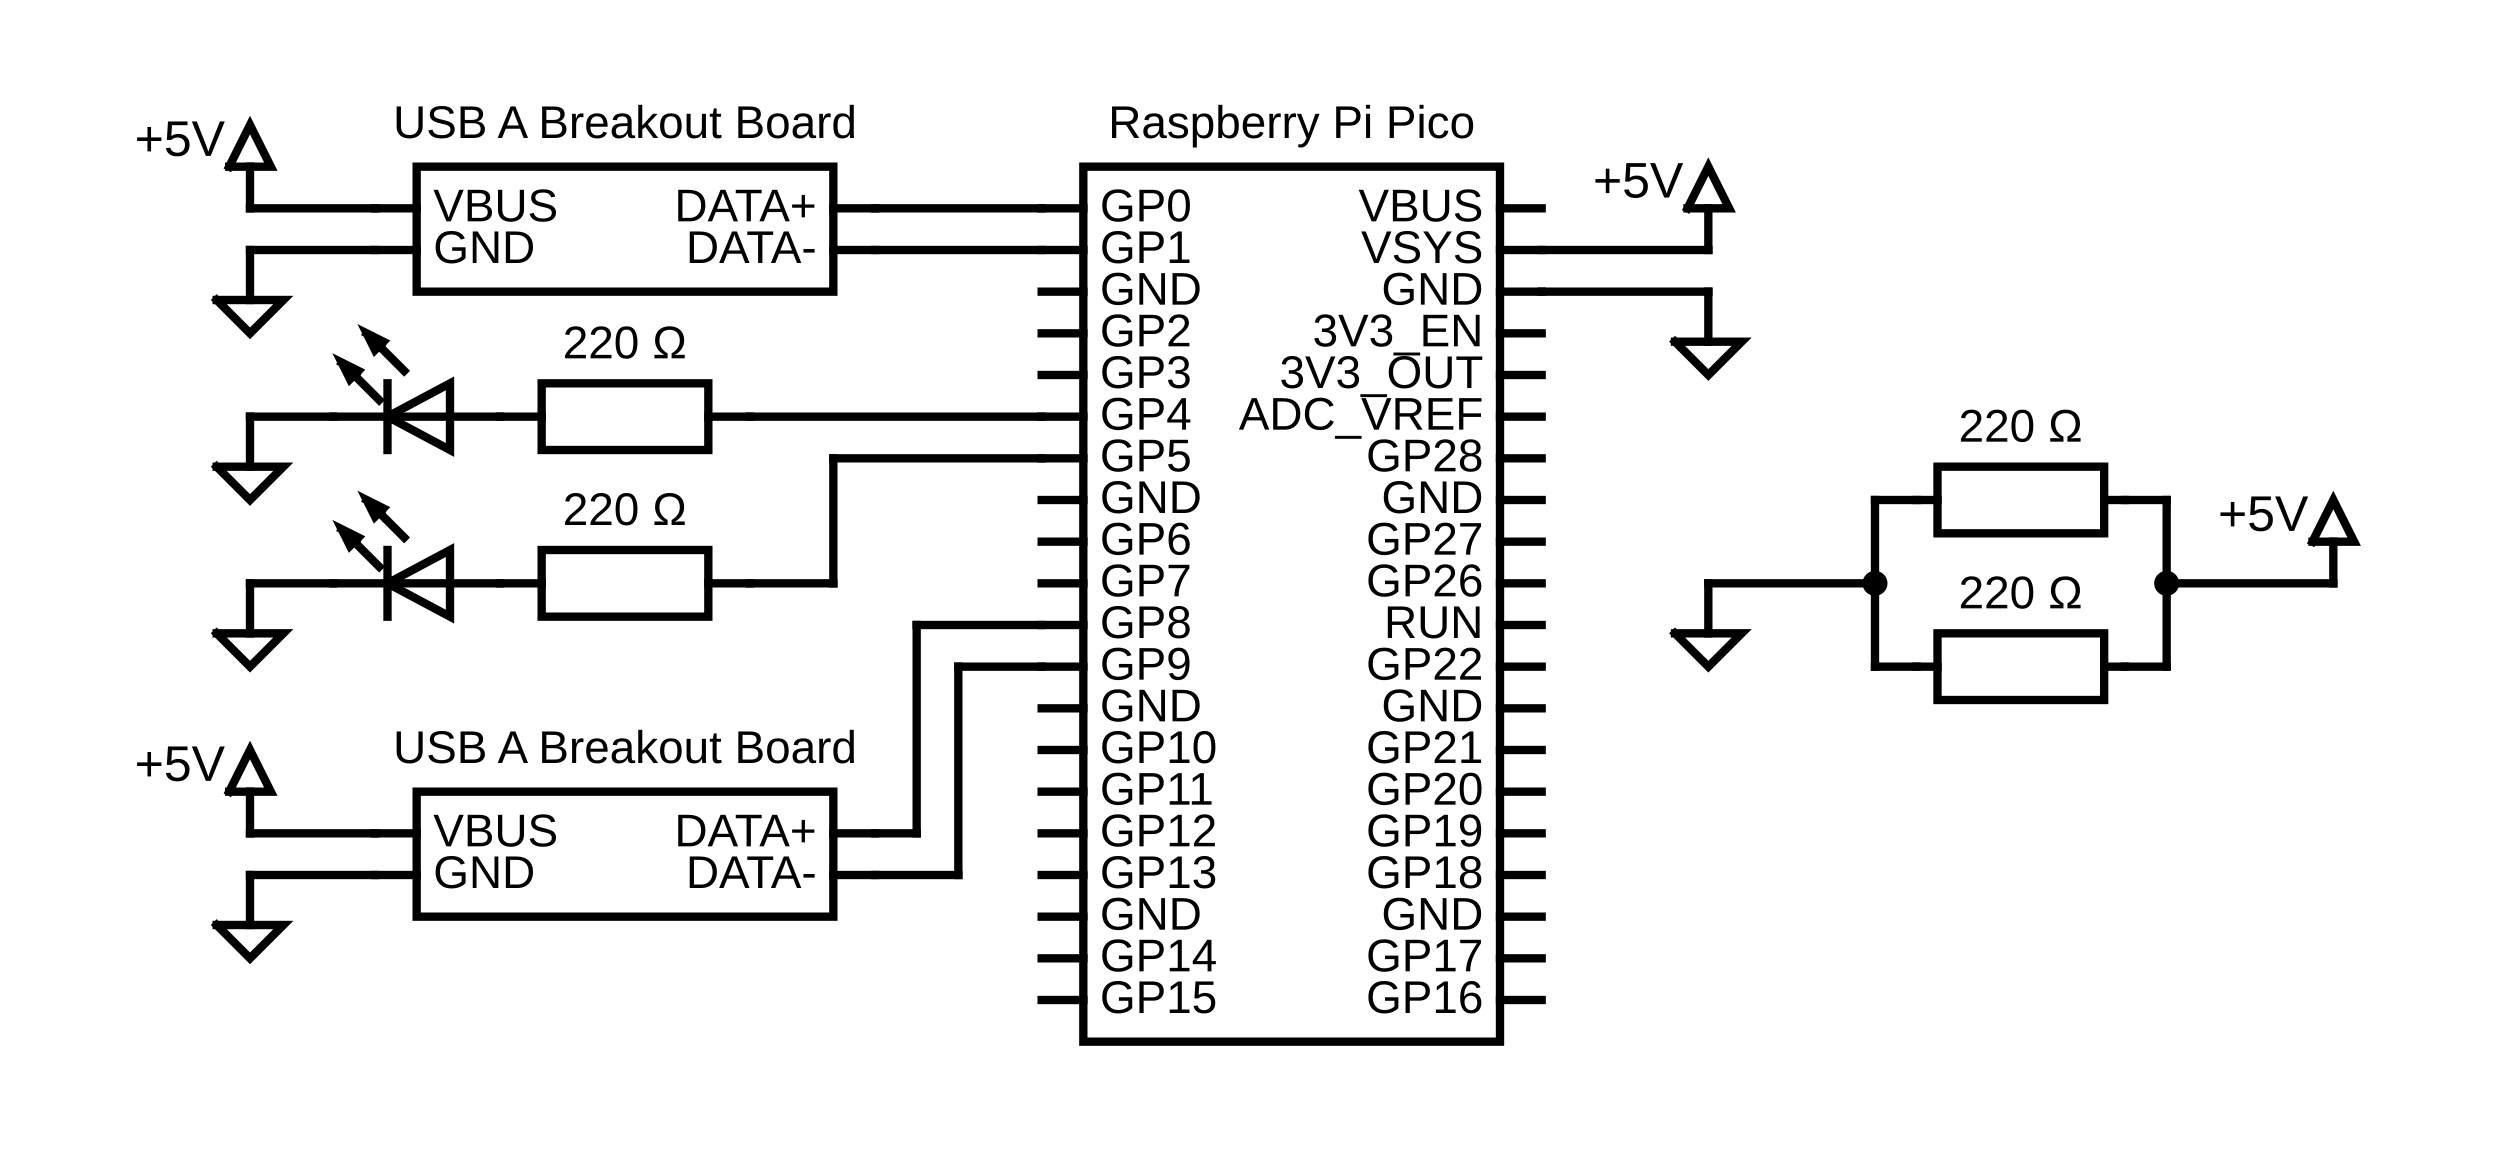
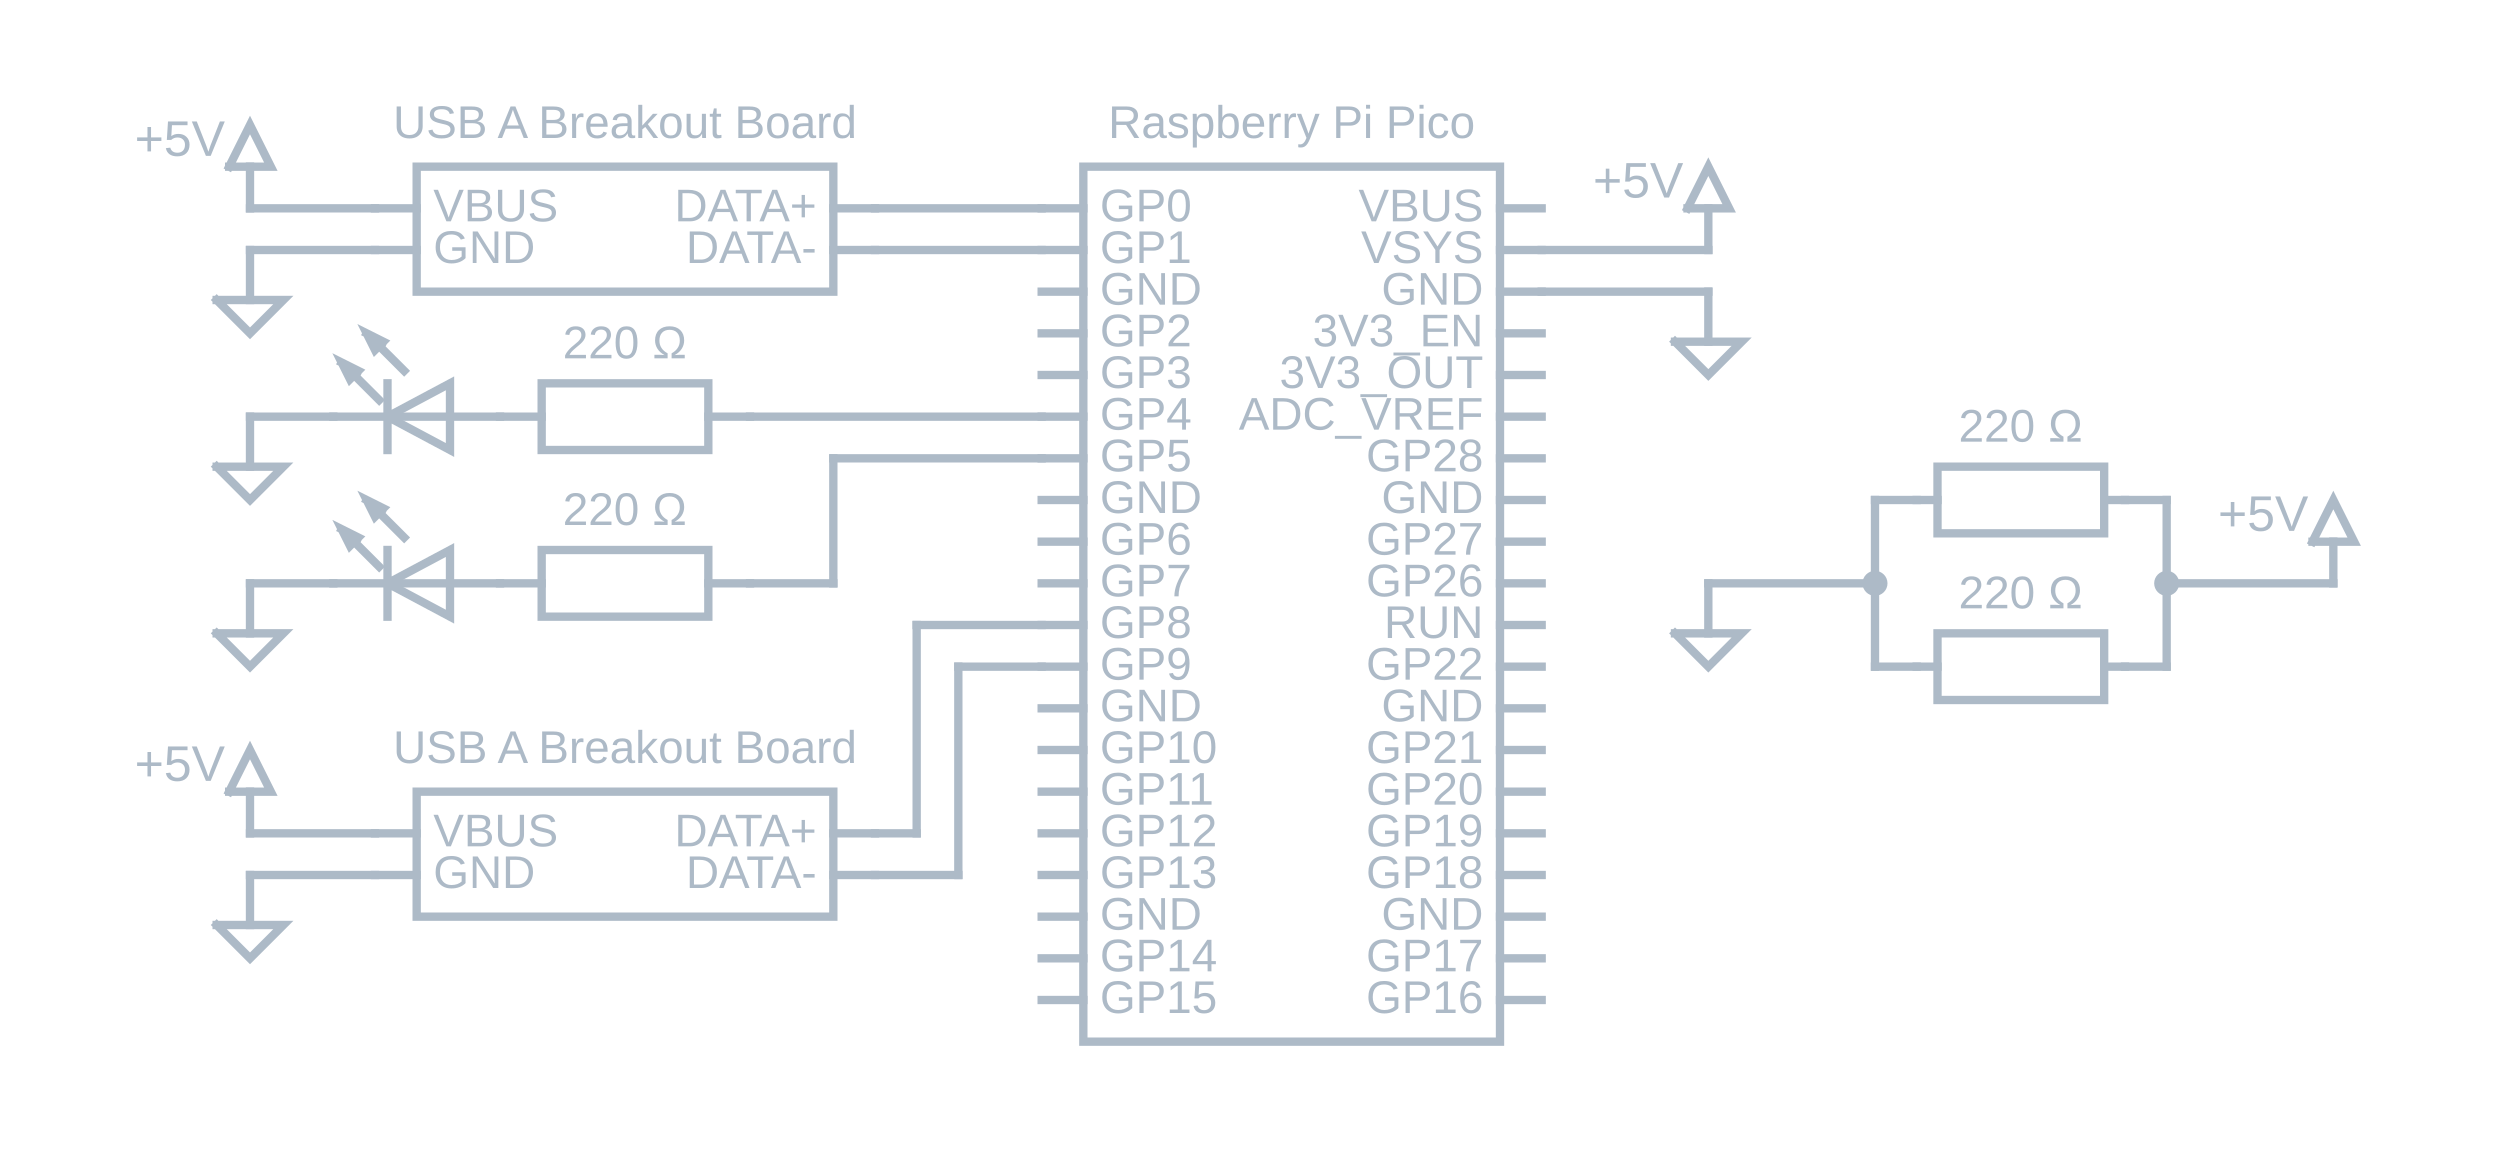
<svg xmlns="http://www.w3.org/2000/svg" version="1.1" width="600" height="280">
-   <line x1="180" y1="140" x2="200" y2="140" style="stroke:rgb(0, 0, 0);stroke-linecap:square;stroke-width:2" />
-   <line x1="200" y1="110" x2="200" y2="140" style="stroke:rgb(0, 0, 0);stroke-linecap:square;stroke-width:2" />
-   <line x1="200" y1="110" x2="250" y2="110" style="stroke:rgb(0, 0, 0);stroke-linecap:square;stroke-width:2" />
-   <line x1="180" y1="100" x2="250" y2="100" style="stroke:rgb(0, 0, 0);stroke-linecap:square;stroke-width:2" />
-   <line x1="60" y1="140" x2="80" y2="140" style="stroke:rgb(0, 0, 0);stroke-linecap:square;stroke-width:2" />
-   <line x1="60" y1="100" x2="80" y2="100" style="stroke:rgb(0, 0, 0);stroke-linecap:square;stroke-width:2" />
-   <line x1="60" y1="140" x2="60" y2="152" style="stroke:rgb(0, 0, 0);stroke-linecap:square;stroke-width:2" />
-   <path d="M 52,152 L 68,152 L 60,160 L 52,152" style="fill-opacity:0;fill:rgb(0, 0, 0);stroke:rgb(0, 0, 0);stroke-linecap:square;stroke-width:2" />
-   <line x1="60" y1="100" x2="60" y2="112" style="stroke:rgb(0, 0, 0);stroke-linecap:square;stroke-width:2" />
-   <path d="M 52,112 L 68,112 L 60,120 L 52,112" style="fill-opacity:0;fill:rgb(0, 0, 0);stroke:rgb(0, 0, 0);stroke-linecap:square;stroke-width:2" />
-   <line x1="120" y1="100" x2="130" y2="100" style="stroke:rgb(0, 0, 0);stroke-linecap:square;stroke-width:2" />
-   <line x1="170" y1="100" x2="180" y2="100" style="stroke:rgb(0, 0, 0);stroke-linecap:square;stroke-width:2" />
-   <rect x="130" y="92" width="40" height="16" style="fill-opacity:0;fill:rgb(0, 0, 0);stroke:rgb(0, 0, 0);stroke-width:2" />
-   <text x="150" y="86" style="font-family:Arial;font-size:11px;text-anchor:middle" dominant-baseline="baseline" transform="rotate(0, 150, 86)">220 Ω</text>
-   <line x1="120" y1="140" x2="130" y2="140" style="stroke:rgb(0, 0, 0);stroke-linecap:square;stroke-width:2" />
-   <line x1="170" y1="140" x2="180" y2="140" style="stroke:rgb(0, 0, 0);stroke-linecap:square;stroke-width:2" />
-   <rect x="130" y="132" width="40" height="16" style="fill-opacity:0;fill:rgb(0, 0, 0);stroke:rgb(0, 0, 0);stroke-width:2" />
-   <text x="150" y="126" style="font-family:Arial;font-size:11px;text-anchor:middle" dominant-baseline="baseline" transform="rotate(0, 150, 126)">220 Ω</text>
-   <line x1="230" y1="160" x2="230" y2="210" style="stroke:rgb(0, 0, 0);stroke-linecap:square;stroke-width:2" />
-   <line x1="230" y1="160" x2="250" y2="160" style="stroke:rgb(0, 0, 0);stroke-linecap:square;stroke-width:2" />
-   <line x1="220" y1="150" x2="250" y2="150" style="stroke:rgb(0, 0, 0);stroke-linecap:square;stroke-width:2" />
-   <line x1="220" y1="150" x2="220" y2="200" style="stroke:rgb(0, 0, 0);stroke-linecap:square;stroke-width:2" />
-   <line x1="120" y1="140" x2="80" y2="140" style="stroke:rgb(0, 0, 0);stroke-linecap:square;stroke-width:2" />
-   <path d="M 93,140 M 93,132 L 93,148 M 93,140 L 108,148 L 108,132 L 93,140" style="fill-opacity:0;fill:rgb(0, 0, 0);stroke:rgb(0, 0, 0);stroke-linecap:square;stroke-width:2" />
-   <path d="M 95,140 M 97,129 L 89,121 M 88,120 L 92,122 L 90,124 L 88,120 L 92,122" style="fill-opacity:0;fill:rgb(0, 0, 0);stroke:rgb(0, 0, 0);stroke-linecap:square;stroke-width:2" />
-   <path d="M 95,140 M 91,136 L 83,128 M 82,127 L 86,129 L 84,131 L 82,127 L 86,129" style="fill-opacity:0;fill:rgb(0, 0, 0);stroke:rgb(0, 0, 0);stroke-linecap:square;stroke-width:2" />
-   <line x1="120" y1="100" x2="80" y2="100" style="stroke:rgb(0, 0, 0);stroke-linecap:square;stroke-width:2" />
-   <path d="M 93,100 M 93,92 L 93,108 M 93,100 L 108,108 L 108,92 L 93,100" style="fill-opacity:0;fill:rgb(0, 0, 0);stroke:rgb(0, 0, 0);stroke-linecap:square;stroke-width:2" />
-   <path d="M 95,100 M 97,89 L 89,81 M 88,80 L 92,82 L 90,84 L 88,80 L 92,82" style="fill-opacity:0;fill:rgb(0, 0, 0);stroke:rgb(0, 0, 0);stroke-linecap:square;stroke-width:2" />
-   <path d="M 95,100 M 91,96 L 83,88 M 82,87 L 86,89 L 84,91 L 82,87 L 86,89" style="fill-opacity:0;fill:rgb(0, 0, 0);stroke:rgb(0, 0, 0);stroke-linecap:square;stroke-width:2" />
-   <line x1="210" y1="60" x2="250" y2="60" style="stroke:rgb(0, 0, 0);stroke-linecap:square;stroke-width:2" />
-   <line x1="210" y1="50" x2="250" y2="50" style="stroke:rgb(0, 0, 0);stroke-linecap:square;stroke-width:2" />
-   <line x1="210" y1="210" x2="230" y2="210" style="stroke:rgb(0, 0, 0);stroke-linecap:square;stroke-width:2" />
-   <line x1="210" y1="200" x2="220" y2="200" style="stroke:rgb(0, 0, 0);stroke-linecap:square;stroke-width:2" />
-   <line x1="60" y1="210" x2="90" y2="210" style="stroke:rgb(0, 0, 0);stroke-linecap:square;stroke-width:2" />
-   <line x1="60" y1="200" x2="90" y2="200" style="stroke:rgb(0, 0, 0);stroke-linecap:square;stroke-width:2" />
-   <text x="150" y="180" style="font-family:Arial;font-size:11px;text-anchor:middle" dominant-baseline="middle" transform="rotate(0, 150, 180)">USB A Breakout Board</text>
-   <rect x="100" y="190" width="100" height="30" style="fill-opacity:0;fill:rgb(0, 0, 0);stroke:rgb(0, 0, 0);stroke-width:2" />
-   <line x1="90" y1="200" x2="100" y2="200" style="stroke:rgb(0, 0, 0);stroke-linecap:square;stroke-width:2" />
-   <text x="104" y="200" style="font-family:Arial;font-size:11px;text-anchor:start" dominant-baseline="middle" transform="rotate(0, 104, 200)">VBUS</text>
-   <line x1="200" y1="200" x2="210" y2="200" style="stroke:rgb(0, 0, 0);stroke-linecap:square;stroke-width:2" />
-   <text x="196" y="200" style="font-family:Arial;font-size:11px;text-anchor:end" dominant-baseline="middle" transform="rotate(0, 196, 200)">DATA+</text>
-   <line x1="90" y1="210" x2="100" y2="210" style="stroke:rgb(0, 0, 0);stroke-linecap:square;stroke-width:2" />
-   <text x="104" y="210" style="font-family:Arial;font-size:11px;text-anchor:start" dominant-baseline="middle" transform="rotate(0, 104, 210)">GND</text>
-   <line x1="200" y1="210" x2="210" y2="210" style="stroke:rgb(0, 0, 0);stroke-linecap:square;stroke-width:2" />
-   <text x="196" y="210" style="font-family:Arial;font-size:11px;text-anchor:end" dominant-baseline="middle" transform="rotate(0, 196, 210)">DATA-</text>
-   <line x1="60" y1="210" x2="60" y2="222" style="stroke:rgb(0, 0, 0);stroke-linecap:square;stroke-width:2" />
-   <path d="M 52,222 L 68,222 L 60,230 L 52,222" style="fill-opacity:0;fill:rgb(0, 0, 0);stroke:rgb(0, 0, 0);stroke-linecap:square;stroke-width:2" />
-   <path d="M 55,190 L 65,190 L 60,180 L 55,190" style="fill-opacity:0;fill:rgb(0, 0, 0);stroke:rgb(0, 0, 0);stroke-linecap:square;stroke-width:2" />
-   <text x="54" y="184" style="font-family:Arial;font-size:12px;text-anchor:end" dominant-baseline="middle" transform="rotate(0, 54, 184)">+5V</text>
-   <line x1="60" y1="190" x2="60" y2="200" style="stroke:rgb(0, 0, 0);stroke-linecap:square;stroke-width:2" />
-   <line x1="60" y1="60" x2="90" y2="60" style="stroke:rgb(0, 0, 0);stroke-linecap:square;stroke-width:2" />
-   <line x1="60" y1="50" x2="90" y2="50" style="stroke:rgb(0, 0, 0);stroke-linecap:square;stroke-width:2" />
-   <text x="150" y="30" style="font-family:Arial;font-size:11px;text-anchor:middle" dominant-baseline="middle" transform="rotate(0, 150, 30)">USB A Breakout Board</text>
-   <rect x="100" y="40" width="100" height="30" style="fill-opacity:0;fill:rgb(0, 0, 0);stroke:rgb(0, 0, 0);stroke-width:2" />
-   <line x1="90" y1="50" x2="100" y2="50" style="stroke:rgb(0, 0, 0);stroke-linecap:square;stroke-width:2" />
-   <text x="104" y="50" style="font-family:Arial;font-size:11px;text-anchor:start" dominant-baseline="middle" transform="rotate(0, 104, 50)">VBUS</text>
-   <line x1="200" y1="50" x2="210" y2="50" style="stroke:rgb(0, 0, 0);stroke-linecap:square;stroke-width:2" />
-   <text x="196" y="50" style="font-family:Arial;font-size:11px;text-anchor:end" dominant-baseline="middle" transform="rotate(0, 196, 50)">DATA+</text>
-   <line x1="90" y1="60" x2="100" y2="60" style="stroke:rgb(0, 0, 0);stroke-linecap:square;stroke-width:2" />
-   <text x="104" y="60" style="font-family:Arial;font-size:11px;text-anchor:start" dominant-baseline="middle" transform="rotate(0, 104, 60)">GND</text>
-   <line x1="200" y1="60" x2="210" y2="60" style="stroke:rgb(0, 0, 0);stroke-linecap:square;stroke-width:2" />
-   <text x="196" y="60" style="font-family:Arial;font-size:11px;text-anchor:end" dominant-baseline="middle" transform="rotate(0, 196, 60)">DATA-</text>
-   <line x1="410" y1="140" x2="450" y2="140" style="stroke:rgb(0, 0, 0);stroke-linecap:square;stroke-width:2" />
-   <line x1="450" y1="120" x2="450" y2="160" style="stroke:rgb(0, 0, 0);stroke-linecap:square;stroke-width:2" />
-   <line x1="450" y1="160" x2="460" y2="160" style="stroke:rgb(0, 0, 0);stroke-linecap:square;stroke-width:2" />
-   <line x1="450" y1="120" x2="460" y2="120" style="stroke:rgb(0, 0, 0);stroke-linecap:square;stroke-width:2" />
-   <line x1="410" y1="140" x2="410" y2="152" style="stroke:rgb(0, 0, 0);stroke-linecap:square;stroke-width:2" />
-   <path d="M 402,152 L 418,152 L 410,160 L 402,152" style="fill-opacity:0;fill:rgb(0, 0, 0);stroke:rgb(0, 0, 0);stroke-linecap:square;stroke-width:2" />
-   <line x1="520" y1="140" x2="560" y2="140" style="stroke:rgb(0, 0, 0);stroke-linecap:square;stroke-width:2" />
-   <line x1="520" y1="120" x2="520" y2="140" style="stroke:rgb(0, 0, 0);stroke-linecap:square;stroke-width:2" />
-   <line x1="520" y1="140" x2="520" y2="160" style="stroke:rgb(0, 0, 0);stroke-linecap:square;stroke-width:2" />
-   <line x1="510" y1="160" x2="520" y2="160" style="stroke:rgb(0, 0, 0);stroke-linecap:square;stroke-width:2" />
-   <line x1="510" y1="120" x2="520" y2="120" style="stroke:rgb(0, 0, 0);stroke-linecap:square;stroke-width:2" />
-   <path d="M 555,130 L 565,130 L 560,120 L 555,130" style="fill-opacity:0;fill:rgb(0, 0, 0);stroke:rgb(0, 0, 0);stroke-linecap:square;stroke-width:2" />
-   <text x="554" y="124" style="font-family:Arial;font-size:12px;text-anchor:end" dominant-baseline="middle" transform="rotate(0, 554, 124)">+5V</text>
-   <line x1="560" y1="130" x2="560" y2="140" style="stroke:rgb(0, 0, 0);stroke-linecap:square;stroke-width:2" />
-   <line x1="460" y1="120" x2="465" y2="120" style="stroke:rgb(0, 0, 0);stroke-linecap:square;stroke-width:2" />
-   <line x1="505" y1="120" x2="510" y2="120" style="stroke:rgb(0, 0, 0);stroke-linecap:square;stroke-width:2" />
-   <rect x="465" y="112" width="40" height="16" style="fill-opacity:0;fill:rgb(0, 0, 0);stroke:rgb(0, 0, 0);stroke-width:2" />
-   <text x="485" y="106" style="font-family:Arial;font-size:11px;text-anchor:middle" dominant-baseline="baseline" transform="rotate(0, 485, 106)">220 Ω</text>
-   <line x1="460" y1="160" x2="465" y2="160" style="stroke:rgb(0, 0, 0);stroke-linecap:square;stroke-width:2" />
-   <line x1="505" y1="160" x2="510" y2="160" style="stroke:rgb(0, 0, 0);stroke-linecap:square;stroke-width:2" />
-   <rect x="465" y="152" width="40" height="16" style="fill-opacity:0;fill:rgb(0, 0, 0);stroke:rgb(0, 0, 0);stroke-width:2" />
-   <text x="485" y="146" style="font-family:Arial;font-size:11px;text-anchor:middle" dominant-baseline="baseline" transform="rotate(0, 485, 146)">220 Ω</text>
-   <line x1="60" y1="60" x2="60" y2="72" style="stroke:rgb(0, 0, 0);stroke-linecap:square;stroke-width:2" />
-   <path d="M 52,72 L 68,72 L 60,80 L 52,72" style="fill-opacity:0;fill:rgb(0, 0, 0);stroke:rgb(0, 0, 0);stroke-linecap:square;stroke-width:2" />
-   <path d="M 55,40 L 65,40 L 60,30 L 55,40" style="fill-opacity:0;fill:rgb(0, 0, 0);stroke:rgb(0, 0, 0);stroke-linecap:square;stroke-width:2" />
-   <text x="54" y="34" style="font-family:Arial;font-size:12px;text-anchor:end" dominant-baseline="middle" transform="rotate(0, 54, 34)">+5V</text>
-   <line x1="60" y1="40" x2="60" y2="50" style="stroke:rgb(0, 0, 0);stroke-linecap:square;stroke-width:2" />
-   <line x1="370" y1="70" x2="410" y2="70" style="stroke:rgb(0, 0, 0);stroke-linecap:square;stroke-width:2" />
-   <line x1="410" y1="70" x2="410" y2="82" style="stroke:rgb(0, 0, 0);stroke-linecap:square;stroke-width:2" />
-   <path d="M 402,82 L 418,82 L 410,90 L 402,82" style="fill-opacity:0;fill:rgb(0, 0, 0);stroke:rgb(0, 0, 0);stroke-linecap:square;stroke-width:2" />
-   <line x1="370" y1="60" x2="410" y2="60" style="stroke:rgb(0, 0, 0);stroke-linecap:square;stroke-width:2" />
-   <path d="M 405,50 L 415,50 L 410,40 L 405,50" style="fill-opacity:0;fill:rgb(0, 0, 0);stroke:rgb(0, 0, 0);stroke-linecap:square;stroke-width:2" />
-   <text x="404" y="44" style="font-family:Arial;font-size:12px;text-anchor:end" dominant-baseline="middle" transform="rotate(0, 404, 44)">+5V</text>
-   <line x1="410" y1="50" x2="410" y2="60" style="stroke:rgb(0, 0, 0);stroke-linecap:square;stroke-width:2" />
-   <text x="310" y="30" style="font-family:Arial;font-size:11px;text-anchor:middle" dominant-baseline="middle" transform="rotate(0, 310, 30)">Raspberry Pi Pico</text>
-   <rect x="260" y="40" width="100" height="210" style="fill-opacity:0;fill:rgb(0, 0, 0);stroke:rgb(0, 0, 0);stroke-width:2" />
-   <line x1="250" y1="50" x2="260" y2="50" style="stroke:rgb(0, 0, 0);stroke-linecap:square;stroke-width:2" />
-   <text x="264" y="50" style="font-family:Arial;font-size:11px;text-anchor:start" dominant-baseline="middle" transform="rotate(0, 264, 50)">GP0</text>
-   <line x1="360" y1="50" x2="370" y2="50" style="stroke:rgb(0, 0, 0);stroke-linecap:square;stroke-width:2" />
-   <text x="356" y="50" style="font-family:Arial;font-size:11px;text-anchor:end" dominant-baseline="middle" transform="rotate(0, 356, 50)">VBUS</text>
-   <line x1="250" y1="60" x2="260" y2="60" style="stroke:rgb(0, 0, 0);stroke-linecap:square;stroke-width:2" />
-   <text x="264" y="60" style="font-family:Arial;font-size:11px;text-anchor:start" dominant-baseline="middle" transform="rotate(0, 264, 60)">GP1</text>
-   <line x1="360" y1="60" x2="370" y2="60" style="stroke:rgb(0, 0, 0);stroke-linecap:square;stroke-width:2" />
-   <text x="356" y="60" style="font-family:Arial;font-size:11px;text-anchor:end" dominant-baseline="middle" transform="rotate(0, 356, 60)">VSYS</text>
-   <line x1="250" y1="70" x2="260" y2="70" style="stroke:rgb(0, 0, 0);stroke-linecap:square;stroke-width:2" />
-   <text x="264" y="70" style="font-family:Arial;font-size:11px;text-anchor:start" dominant-baseline="middle" transform="rotate(0, 264, 70)">GND</text>
-   <line x1="360" y1="70" x2="370" y2="70" style="stroke:rgb(0, 0, 0);stroke-linecap:square;stroke-width:2" />
-   <text x="356" y="70" style="font-family:Arial;font-size:11px;text-anchor:end" dominant-baseline="middle" transform="rotate(0, 356, 70)">GND</text>
-   <line x1="250" y1="80" x2="260" y2="80" style="stroke:rgb(0, 0, 0);stroke-linecap:square;stroke-width:2" />
-   <text x="264" y="80" style="font-family:Arial;font-size:11px;text-anchor:start" dominant-baseline="middle" transform="rotate(0, 264, 80)">GP2</text>
-   <line x1="360" y1="80" x2="370" y2="80" style="stroke:rgb(0, 0, 0);stroke-linecap:square;stroke-width:2" />
-   <text x="356" y="80" style="font-family:Arial;font-size:11px;text-anchor:end" dominant-baseline="middle" transform="rotate(0, 356, 80)">3V3_EN</text>
-   <line x1="250" y1="90" x2="260" y2="90" style="stroke:rgb(0, 0, 0);stroke-linecap:square;stroke-width:2" />
-   <text x="264" y="90" style="font-family:Arial;font-size:11px;text-anchor:start" dominant-baseline="middle" transform="rotate(0, 264, 90)">GP3</text>
-   <line x1="360" y1="90" x2="370" y2="90" style="stroke:rgb(0, 0, 0);stroke-linecap:square;stroke-width:2" />
-   <text x="356" y="90" style="font-family:Arial;font-size:11px;text-anchor:end" dominant-baseline="middle" transform="rotate(0, 356, 90)">3V3_OUT</text>
-   <line x1="250" y1="100" x2="260" y2="100" style="stroke:rgb(0, 0, 0);stroke-linecap:square;stroke-width:2" />
-   <text x="264" y="100" style="font-family:Arial;font-size:11px;text-anchor:start" dominant-baseline="middle" transform="rotate(0, 264, 100)">GP4</text>
-   <line x1="360" y1="100" x2="370" y2="100" style="stroke:rgb(0, 0, 0);stroke-linecap:square;stroke-width:2" />
-   <text x="356" y="100" style="font-family:Arial;font-size:11px;text-anchor:end" dominant-baseline="middle" transform="rotate(0, 356, 100)">ADC_VREF</text>
-   <line x1="250" y1="110" x2="260" y2="110" style="stroke:rgb(0, 0, 0);stroke-linecap:square;stroke-width:2" />
-   <text x="264" y="110" style="font-family:Arial;font-size:11px;text-anchor:start" dominant-baseline="middle" transform="rotate(0, 264, 110)">GP5</text>
-   <line x1="360" y1="110" x2="370" y2="110" style="stroke:rgb(0, 0, 0);stroke-linecap:square;stroke-width:2" />
-   <text x="356" y="110" style="font-family:Arial;font-size:11px;text-anchor:end" dominant-baseline="middle" transform="rotate(0, 356, 110)">GP28</text>
-   <line x1="250" y1="120" x2="260" y2="120" style="stroke:rgb(0, 0, 0);stroke-linecap:square;stroke-width:2" />
-   <text x="264" y="120" style="font-family:Arial;font-size:11px;text-anchor:start" dominant-baseline="middle" transform="rotate(0, 264, 120)">GND</text>
-   <line x1="360" y1="120" x2="370" y2="120" style="stroke:rgb(0, 0, 0);stroke-linecap:square;stroke-width:2" />
-   <text x="356" y="120" style="font-family:Arial;font-size:11px;text-anchor:end" dominant-baseline="middle" transform="rotate(0, 356, 120)">GND</text>
-   <line x1="250" y1="130" x2="260" y2="130" style="stroke:rgb(0, 0, 0);stroke-linecap:square;stroke-width:2" />
-   <text x="264" y="130" style="font-family:Arial;font-size:11px;text-anchor:start" dominant-baseline="middle" transform="rotate(0, 264, 130)">GP6</text>
-   <line x1="360" y1="130" x2="370" y2="130" style="stroke:rgb(0, 0, 0);stroke-linecap:square;stroke-width:2" />
-   <text x="356" y="130" style="font-family:Arial;font-size:11px;text-anchor:end" dominant-baseline="middle" transform="rotate(0, 356, 130)">GP27</text>
-   <line x1="250" y1="140" x2="260" y2="140" style="stroke:rgb(0, 0, 0);stroke-linecap:square;stroke-width:2" />
-   <text x="264" y="140" style="font-family:Arial;font-size:11px;text-anchor:start" dominant-baseline="middle" transform="rotate(0, 264, 140)">GP7</text>
-   <line x1="360" y1="140" x2="370" y2="140" style="stroke:rgb(0, 0, 0);stroke-linecap:square;stroke-width:2" />
-   <text x="356" y="140" style="font-family:Arial;font-size:11px;text-anchor:end" dominant-baseline="middle" transform="rotate(0, 356, 140)">GP26</text>
-   <line x1="250" y1="150" x2="260" y2="150" style="stroke:rgb(0, 0, 0);stroke-linecap:square;stroke-width:2" />
-   <text x="264" y="150" style="font-family:Arial;font-size:11px;text-anchor:start" dominant-baseline="middle" transform="rotate(0, 264, 150)">GP8</text>
-   <line x1="360" y1="150" x2="370" y2="150" style="stroke:rgb(0, 0, 0);stroke-linecap:square;stroke-width:2" />
-   <text x="356" y="150" style="font-family:Arial;font-size:11px;text-anchor:end" dominant-baseline="middle" transform="rotate(0, 356, 150)">RUN</text>
-   <line x1="250" y1="160" x2="260" y2="160" style="stroke:rgb(0, 0, 0);stroke-linecap:square;stroke-width:2" />
-   <text x="264" y="160" style="font-family:Arial;font-size:11px;text-anchor:start" dominant-baseline="middle" transform="rotate(0, 264, 160)">GP9</text>
-   <line x1="360" y1="160" x2="370" y2="160" style="stroke:rgb(0, 0, 0);stroke-linecap:square;stroke-width:2" />
-   <text x="356" y="160" style="font-family:Arial;font-size:11px;text-anchor:end" dominant-baseline="middle" transform="rotate(0, 356, 160)">GP22</text>
-   <line x1="250" y1="170" x2="260" y2="170" style="stroke:rgb(0, 0, 0);stroke-linecap:square;stroke-width:2" />
-   <text x="264" y="170" style="font-family:Arial;font-size:11px;text-anchor:start" dominant-baseline="middle" transform="rotate(0, 264, 170)">GND</text>
-   <line x1="360" y1="170" x2="370" y2="170" style="stroke:rgb(0, 0, 0);stroke-linecap:square;stroke-width:2" />
-   <text x="356" y="170" style="font-family:Arial;font-size:11px;text-anchor:end" dominant-baseline="middle" transform="rotate(0, 356, 170)">GND</text>
-   <line x1="250" y1="180" x2="260" y2="180" style="stroke:rgb(0, 0, 0);stroke-linecap:square;stroke-width:2" />
-   <text x="264" y="180" style="font-family:Arial;font-size:11px;text-anchor:start" dominant-baseline="middle" transform="rotate(0, 264, 180)">GP10</text>
-   <line x1="360" y1="180" x2="370" y2="180" style="stroke:rgb(0, 0, 0);stroke-linecap:square;stroke-width:2" />
-   <text x="356" y="180" style="font-family:Arial;font-size:11px;text-anchor:end" dominant-baseline="middle" transform="rotate(0, 356, 180)">GP21</text>
-   <line x1="250" y1="190" x2="260" y2="190" style="stroke:rgb(0, 0, 0);stroke-linecap:square;stroke-width:2" />
-   <text x="264" y="190" style="font-family:Arial;font-size:11px;text-anchor:start" dominant-baseline="middle" transform="rotate(0, 264, 190)">GP11</text>
-   <line x1="360" y1="190" x2="370" y2="190" style="stroke:rgb(0, 0, 0);stroke-linecap:square;stroke-width:2" />
-   <text x="356" y="190" style="font-family:Arial;font-size:11px;text-anchor:end" dominant-baseline="middle" transform="rotate(0, 356, 190)">GP20</text>
-   <line x1="250" y1="200" x2="260" y2="200" style="stroke:rgb(0, 0, 0);stroke-linecap:square;stroke-width:2" />
-   <text x="264" y="200" style="font-family:Arial;font-size:11px;text-anchor:start" dominant-baseline="middle" transform="rotate(0, 264, 200)">GP12</text>
-   <line x1="360" y1="200" x2="370" y2="200" style="stroke:rgb(0, 0, 0);stroke-linecap:square;stroke-width:2" />
-   <text x="356" y="200" style="font-family:Arial;font-size:11px;text-anchor:end" dominant-baseline="middle" transform="rotate(0, 356, 200)">GP19</text>
-   <line x1="250" y1="210" x2="260" y2="210" style="stroke:rgb(0, 0, 0);stroke-linecap:square;stroke-width:2" />
-   <text x="264" y="210" style="font-family:Arial;font-size:11px;text-anchor:start" dominant-baseline="middle" transform="rotate(0, 264, 210)">GP13</text>
-   <line x1="360" y1="210" x2="370" y2="210" style="stroke:rgb(0, 0, 0);stroke-linecap:square;stroke-width:2" />
-   <text x="356" y="210" style="font-family:Arial;font-size:11px;text-anchor:end" dominant-baseline="middle" transform="rotate(0, 356, 210)">GP18</text>
-   <line x1="250" y1="220" x2="260" y2="220" style="stroke:rgb(0, 0, 0);stroke-linecap:square;stroke-width:2" />
-   <text x="264" y="220" style="font-family:Arial;font-size:11px;text-anchor:start" dominant-baseline="middle" transform="rotate(0, 264, 220)">GND</text>
-   <line x1="360" y1="220" x2="370" y2="220" style="stroke:rgb(0, 0, 0);stroke-linecap:square;stroke-width:2" />
-   <text x="356" y="220" style="font-family:Arial;font-size:11px;text-anchor:end" dominant-baseline="middle" transform="rotate(0, 356, 220)">GND</text>
-   <line x1="250" y1="230" x2="260" y2="230" style="stroke:rgb(0, 0, 0);stroke-linecap:square;stroke-width:2" />
-   <text x="264" y="230" style="font-family:Arial;font-size:11px;text-anchor:start" dominant-baseline="middle" transform="rotate(0, 264, 230)">GP14</text>
-   <line x1="360" y1="230" x2="370" y2="230" style="stroke:rgb(0, 0, 0);stroke-linecap:square;stroke-width:2" />
-   <text x="356" y="230" style="font-family:Arial;font-size:11px;text-anchor:end" dominant-baseline="middle" transform="rotate(0, 356, 230)">GP17</text>
-   <line x1="250" y1="240" x2="260" y2="240" style="stroke:rgb(0, 0, 0);stroke-linecap:square;stroke-width:2" />
-   <text x="264" y="240" style="font-family:Arial;font-size:11px;text-anchor:start" dominant-baseline="middle" transform="rotate(0, 264, 240)">GP15</text>
-   <line x1="360" y1="240" x2="370" y2="240" style="stroke:rgb(0, 0, 0);stroke-linecap:square;stroke-width:2" />
-   <text x="356" y="240" style="font-family:Arial;font-size:11px;text-anchor:end" dominant-baseline="middle" transform="rotate(0, 356, 240)">GP16</text>
-   <ellipse cx="450" cy="140" rx="2" ry="2" style="fill-opacity:1;fill:rgb(0, 0, 0);stroke:rgb(0, 0, 0);stroke-width:2" />
-   <ellipse cx="520" cy="140" rx="2" ry="2" style="fill-opacity:1;fill:rgb(0, 0, 0);stroke:rgb(0, 0, 0);stroke-width:2" />
+   <line x1="180" y1="140" x2="200" y2="140" style="stroke:#ADBAC7;stroke-linecap:square;stroke-width:2" />
+   <line x1="200" y1="110" x2="200" y2="140" style="stroke:#ADBAC7;stroke-linecap:square;stroke-width:2" />
+   <line x1="200" y1="110" x2="250" y2="110" style="stroke:#ADBAC7;stroke-linecap:square;stroke-width:2" />
+   <line x1="180" y1="100" x2="250" y2="100" style="stroke:#ADBAC7;stroke-linecap:square;stroke-width:2" />
+   <line x1="60" y1="140" x2="80" y2="140" style="stroke:#ADBAC7;stroke-linecap:square;stroke-width:2" />
+   <line x1="60" y1="100" x2="80" y2="100" style="stroke:#ADBAC7;stroke-linecap:square;stroke-width:2" />
+   <line x1="60" y1="140" x2="60" y2="152" style="stroke:#ADBAC7;stroke-linecap:square;stroke-width:2" />
+   <path d="M 52,152 L 68,152 L 60,160 L 52,152" style="fill-opacity:0;fill:#ADBAC7;stroke:#ADBAC7;stroke-linecap:square;stroke-width:2" />
+   <line x1="60" y1="100" x2="60" y2="112" style="stroke:#ADBAC7;stroke-linecap:square;stroke-width:2" />
+   <path d="M 52,112 L 68,112 L 60,120 L 52,112" style="fill-opacity:0;fill:#ADBAC7;stroke:#ADBAC7;stroke-linecap:square;stroke-width:2" />
+   <line x1="120" y1="100" x2="130" y2="100" style="stroke:#ADBAC7;stroke-linecap:square;stroke-width:2" />
+   <line x1="170" y1="100" x2="180" y2="100" style="stroke:#ADBAC7;stroke-linecap:square;stroke-width:2" />
+   <rect x="130" y="92" width="40" height="16" style="fill-opacity:0;fill:#ADBAC7;stroke:#ADBAC7;stroke-width:2" />
+   <text x="150" y="86" style="fill:#ADBAC7;font-family:Arial;font-size:11px;text-anchor:middle" dominant-baseline="baseline" transform="rotate(0, 150, 86)">220 Ω</text>
+   <line x1="120" y1="140" x2="130" y2="140" style="stroke:#ADBAC7;stroke-linecap:square;stroke-width:2" />
+   <line x1="170" y1="140" x2="180" y2="140" style="stroke:#ADBAC7;stroke-linecap:square;stroke-width:2" />
+   <rect x="130" y="132" width="40" height="16" style="fill-opacity:0;fill:#ADBAC7;stroke:#ADBAC7;stroke-width:2" />
+   <text x="150" y="126" style="fill:#ADBAC7;font-family:Arial;font-size:11px;text-anchor:middle" dominant-baseline="baseline" transform="rotate(0, 150, 126)">220 Ω</text>
+   <line x1="230" y1="160" x2="230" y2="210" style="stroke:#ADBAC7;stroke-linecap:square;stroke-width:2" />
+   <line x1="230" y1="160" x2="250" y2="160" style="stroke:#ADBAC7;stroke-linecap:square;stroke-width:2" />
+   <line x1="220" y1="150" x2="250" y2="150" style="stroke:#ADBAC7;stroke-linecap:square;stroke-width:2" />
+   <line x1="220" y1="150" x2="220" y2="200" style="stroke:#ADBAC7;stroke-linecap:square;stroke-width:2" />
+   <line x1="120" y1="140" x2="80" y2="140" style="stroke:#ADBAC7;stroke-linecap:square;stroke-width:2" />
+   <path d="M 93,140 M 93,132 L 93,148 M 93,140 L 108,148 L 108,132 L 93,140" style="fill-opacity:0;fill:#ADBAC7;stroke:#ADBAC7;stroke-linecap:square;stroke-width:2" />
+   <path d="M 95,140 M 97,129 L 89,121 M 88,120 L 92,122 L 90,124 L 88,120 L 92,122" style="fill-opacity:0;fill:#ADBAC7;stroke:#ADBAC7;stroke-linecap:square;stroke-width:2" />
+   <path d="M 95,140 M 91,136 L 83,128 M 82,127 L 86,129 L 84,131 L 82,127 L 86,129" style="fill-opacity:0;fill:#ADBAC7;stroke:#ADBAC7;stroke-linecap:square;stroke-width:2" />
+   <line x1="120" y1="100" x2="80" y2="100" style="stroke:#ADBAC7;stroke-linecap:square;stroke-width:2" />
+   <path d="M 93,100 M 93,92 L 93,108 M 93,100 L 108,108 L 108,92 L 93,100" style="fill-opacity:0;fill:#ADBAC7;stroke:#ADBAC7;stroke-linecap:square;stroke-width:2" />
+   <path d="M 95,100 M 97,89 L 89,81 M 88,80 L 92,82 L 90,84 L 88,80 L 92,82" style="fill-opacity:0;fill:#ADBAC7;stroke:#ADBAC7;stroke-linecap:square;stroke-width:2" />
+   <path d="M 95,100 M 91,96 L 83,88 M 82,87 L 86,89 L 84,91 L 82,87 L 86,89" style="fill-opacity:0;fill:#ADBAC7;stroke:#ADBAC7;stroke-linecap:square;stroke-width:2" />
+   <line x1="210" y1="60" x2="250" y2="60" style="stroke:#ADBAC7;stroke-linecap:square;stroke-width:2" />
+   <line x1="210" y1="50" x2="250" y2="50" style="stroke:#ADBAC7;stroke-linecap:square;stroke-width:2" />
+   <line x1="210" y1="210" x2="230" y2="210" style="stroke:#ADBAC7;stroke-linecap:square;stroke-width:2" />
+   <line x1="210" y1="200" x2="220" y2="200" style="stroke:#ADBAC7;stroke-linecap:square;stroke-width:2" />
+   <line x1="60" y1="210" x2="90" y2="210" style="stroke:#ADBAC7;stroke-linecap:square;stroke-width:2" />
+   <line x1="60" y1="200" x2="90" y2="200" style="stroke:#ADBAC7;stroke-linecap:square;stroke-width:2" />
+   <text x="150" y="180" style="fill:#ADBAC7;font-family:Arial;font-size:11px;text-anchor:middle" dominant-baseline="middle" transform="rotate(0, 150, 180)">USB A Breakout Board</text>
+   <rect x="100" y="190" width="100" height="30" style="fill-opacity:0;fill:#ADBAC7;stroke:#ADBAC7;stroke-width:2" />
+   <line x1="90" y1="200" x2="100" y2="200" style="stroke:#ADBAC7;stroke-linecap:square;stroke-width:2" />
+   <text x="104" y="200" style="fill:#ADBAC7;font-family:Arial;font-size:11px;text-anchor:start" dominant-baseline="middle" transform="rotate(0, 104, 200)">VBUS</text>
+   <line x1="200" y1="200" x2="210" y2="200" style="stroke:#ADBAC7;stroke-linecap:square;stroke-width:2" />
+   <text x="196" y="200" style="fill:#ADBAC7;font-family:Arial;font-size:11px;text-anchor:end" dominant-baseline="middle" transform="rotate(0, 196, 200)">DATA+</text>
+   <line x1="90" y1="210" x2="100" y2="210" style="stroke:#ADBAC7;stroke-linecap:square;stroke-width:2" />
+   <text x="104" y="210" style="fill:#ADBAC7;font-family:Arial;font-size:11px;text-anchor:start" dominant-baseline="middle" transform="rotate(0, 104, 210)">GND</text>
+   <line x1="200" y1="210" x2="210" y2="210" style="stroke:#ADBAC7;stroke-linecap:square;stroke-width:2" />
+   <text x="196" y="210" style="fill:#ADBAC7;font-family:Arial;font-size:11px;text-anchor:end" dominant-baseline="middle" transform="rotate(0, 196, 210)">DATA-</text>
+   <line x1="60" y1="210" x2="60" y2="222" style="stroke:#ADBAC7;stroke-linecap:square;stroke-width:2" />
+   <path d="M 52,222 L 68,222 L 60,230 L 52,222" style="fill-opacity:0;fill:#ADBAC7;stroke:#ADBAC7;stroke-linecap:square;stroke-width:2" />
+   <path d="M 55,190 L 65,190 L 60,180 L 55,190" style="fill-opacity:0;fill:#ADBAC7;stroke:#ADBAC7;stroke-linecap:square;stroke-width:2" />
+   <text x="54" y="184" style="fill:#ADBAC7;font-family:Arial;font-size:12px;text-anchor:end" dominant-baseline="middle" transform="rotate(0, 54, 184)">+5V</text>
+   <line x1="60" y1="190" x2="60" y2="200" style="stroke:#ADBAC7;stroke-linecap:square;stroke-width:2" />
+   <line x1="60" y1="60" x2="90" y2="60" style="stroke:#ADBAC7;stroke-linecap:square;stroke-width:2" />
+   <line x1="60" y1="50" x2="90" y2="50" style="stroke:#ADBAC7;stroke-linecap:square;stroke-width:2" />
+   <text x="150" y="30" style="fill:#ADBAC7;font-family:Arial;font-size:11px;text-anchor:middle" dominant-baseline="middle" transform="rotate(0, 150, 30)">USB A Breakout Board</text>
+   <rect x="100" y="40" width="100" height="30" style="fill-opacity:0;fill:#ADBAC7;stroke:#ADBAC7;stroke-width:2" />
+   <line x1="90" y1="50" x2="100" y2="50" style="stroke:#ADBAC7;stroke-linecap:square;stroke-width:2" />
+   <text x="104" y="50" style="fill:#ADBAC7;font-family:Arial;font-size:11px;text-anchor:start" dominant-baseline="middle" transform="rotate(0, 104, 50)">VBUS</text>
+   <line x1="200" y1="50" x2="210" y2="50" style="stroke:#ADBAC7;stroke-linecap:square;stroke-width:2" />
+   <text x="196" y="50" style="fill:#ADBAC7;font-family:Arial;font-size:11px;text-anchor:end" dominant-baseline="middle" transform="rotate(0, 196, 50)">DATA+</text>
+   <line x1="90" y1="60" x2="100" y2="60" style="stroke:#ADBAC7;stroke-linecap:square;stroke-width:2" />
+   <text x="104" y="60" style="fill:#ADBAC7;font-family:Arial;font-size:11px;text-anchor:start" dominant-baseline="middle" transform="rotate(0, 104, 60)">GND</text>
+   <line x1="200" y1="60" x2="210" y2="60" style="stroke:#ADBAC7;stroke-linecap:square;stroke-width:2" />
+   <text x="196" y="60" style="fill:#ADBAC7;font-family:Arial;font-size:11px;text-anchor:end" dominant-baseline="middle" transform="rotate(0, 196, 60)">DATA-</text>
+   <line x1="410" y1="140" x2="450" y2="140" style="stroke:#ADBAC7;stroke-linecap:square;stroke-width:2" />
+   <line x1="450" y1="120" x2="450" y2="160" style="stroke:#ADBAC7;stroke-linecap:square;stroke-width:2" />
+   <line x1="450" y1="160" x2="460" y2="160" style="stroke:#ADBAC7;stroke-linecap:square;stroke-width:2" />
+   <line x1="450" y1="120" x2="460" y2="120" style="stroke:#ADBAC7;stroke-linecap:square;stroke-width:2" />
+   <line x1="410" y1="140" x2="410" y2="152" style="stroke:#ADBAC7;stroke-linecap:square;stroke-width:2" />
+   <path d="M 402,152 L 418,152 L 410,160 L 402,152" style="fill-opacity:0;fill:#ADBAC7;stroke:#ADBAC7;stroke-linecap:square;stroke-width:2" />
+   <line x1="520" y1="140" x2="560" y2="140" style="stroke:#ADBAC7;stroke-linecap:square;stroke-width:2" />
+   <line x1="520" y1="120" x2="520" y2="140" style="stroke:#ADBAC7;stroke-linecap:square;stroke-width:2" />
+   <line x1="520" y1="140" x2="520" y2="160" style="stroke:#ADBAC7;stroke-linecap:square;stroke-width:2" />
+   <line x1="510" y1="160" x2="520" y2="160" style="stroke:#ADBAC7;stroke-linecap:square;stroke-width:2" />
+   <line x1="510" y1="120" x2="520" y2="120" style="stroke:#ADBAC7;stroke-linecap:square;stroke-width:2" />
+   <path d="M 555,130 L 565,130 L 560,120 L 555,130" style="fill-opacity:0;fill:#ADBAC7;stroke:#ADBAC7;stroke-linecap:square;stroke-width:2" />
+   <text x="554" y="124" style="fill:#ADBAC7;font-family:Arial;font-size:12px;text-anchor:end" dominant-baseline="middle" transform="rotate(0, 554, 124)">+5V</text>
+   <line x1="560" y1="130" x2="560" y2="140" style="stroke:#ADBAC7;stroke-linecap:square;stroke-width:2" />
+   <line x1="460" y1="120" x2="465" y2="120" style="stroke:#ADBAC7;stroke-linecap:square;stroke-width:2" />
+   <line x1="505" y1="120" x2="510" y2="120" style="stroke:#ADBAC7;stroke-linecap:square;stroke-width:2" />
+   <rect x="465" y="112" width="40" height="16" style="fill-opacity:0;fill:#ADBAC7;stroke:#ADBAC7;stroke-width:2" />
+   <text x="485" y="106" style="fill:#ADBAC7;font-family:Arial;font-size:11px;text-anchor:middle" dominant-baseline="baseline" transform="rotate(0, 485, 106)">220 Ω</text>
+   <line x1="460" y1="160" x2="465" y2="160" style="stroke:#ADBAC7;stroke-linecap:square;stroke-width:2" />
+   <line x1="505" y1="160" x2="510" y2="160" style="stroke:#ADBAC7;stroke-linecap:square;stroke-width:2" />
+   <rect x="465" y="152" width="40" height="16" style="fill-opacity:0;fill:#ADBAC7;stroke:#ADBAC7;stroke-width:2" />
+   <text x="485" y="146" style="fill:#ADBAC7;font-family:Arial;font-size:11px;text-anchor:middle" dominant-baseline="baseline" transform="rotate(0, 485, 146)">220 Ω</text>
+   <line x1="60" y1="60" x2="60" y2="72" style="stroke:#ADBAC7;stroke-linecap:square;stroke-width:2" />
+   <path d="M 52,72 L 68,72 L 60,80 L 52,72" style="fill-opacity:0;fill:#ADBAC7;stroke:#ADBAC7;stroke-linecap:square;stroke-width:2" />
+   <path d="M 55,40 L 65,40 L 60,30 L 55,40" style="fill-opacity:0;fill:#ADBAC7;stroke:#ADBAC7;stroke-linecap:square;stroke-width:2" />
+   <text x="54" y="34" style="fill:#ADBAC7;font-family:Arial;font-size:12px;text-anchor:end" dominant-baseline="middle" transform="rotate(0, 54, 34)">+5V</text>
+   <line x1="60" y1="40" x2="60" y2="50" style="stroke:#ADBAC7;stroke-linecap:square;stroke-width:2" />
+   <line x1="370" y1="70" x2="410" y2="70" style="stroke:#ADBAC7;stroke-linecap:square;stroke-width:2" />
+   <line x1="410" y1="70" x2="410" y2="82" style="stroke:#ADBAC7;stroke-linecap:square;stroke-width:2" />
+   <path d="M 402,82 L 418,82 L 410,90 L 402,82" style="fill-opacity:0;fill:#ADBAC7;stroke:#ADBAC7;stroke-linecap:square;stroke-width:2" />
+   <line x1="370" y1="60" x2="410" y2="60" style="stroke:#ADBAC7;stroke-linecap:square;stroke-width:2" />
+   <path d="M 405,50 L 415,50 L 410,40 L 405,50" style="fill-opacity:0;fill:#ADBAC7;stroke:#ADBAC7;stroke-linecap:square;stroke-width:2" />
+   <text x="404" y="44" style="fill:#ADBAC7;font-family:Arial;font-size:12px;text-anchor:end" dominant-baseline="middle" transform="rotate(0, 404, 44)">+5V</text>
+   <line x1="410" y1="50" x2="410" y2="60" style="stroke:#ADBAC7;stroke-linecap:square;stroke-width:2" />
+   <text x="310" y="30" style="fill:#ADBAC7;font-family:Arial;font-size:11px;text-anchor:middle" dominant-baseline="middle" transform="rotate(0, 310, 30)">Raspberry Pi Pico</text>
+   <rect x="260" y="40" width="100" height="210" style="fill-opacity:0;fill:#ADBAC7;stroke:#ADBAC7;stroke-width:2" />
+   <line x1="250" y1="50" x2="260" y2="50" style="stroke:#ADBAC7;stroke-linecap:square;stroke-width:2" />
+   <text x="264" y="50" style="fill:#ADBAC7;font-family:Arial;font-size:11px;text-anchor:start" dominant-baseline="middle" transform="rotate(0, 264, 50)">GP0</text>
+   <line x1="360" y1="50" x2="370" y2="50" style="stroke:#ADBAC7;stroke-linecap:square;stroke-width:2" />
+   <text x="356" y="50" style="fill:#ADBAC7;font-family:Arial;font-size:11px;text-anchor:end" dominant-baseline="middle" transform="rotate(0, 356, 50)">VBUS</text>
+   <line x1="250" y1="60" x2="260" y2="60" style="stroke:#ADBAC7;stroke-linecap:square;stroke-width:2" />
+   <text x="264" y="60" style="fill:#ADBAC7;font-family:Arial;font-size:11px;text-anchor:start" dominant-baseline="middle" transform="rotate(0, 264, 60)">GP1</text>
+   <line x1="360" y1="60" x2="370" y2="60" style="stroke:#ADBAC7;stroke-linecap:square;stroke-width:2" />
+   <text x="356" y="60" style="fill:#ADBAC7;font-family:Arial;font-size:11px;text-anchor:end" dominant-baseline="middle" transform="rotate(0, 356, 60)">VSYS</text>
+   <line x1="250" y1="70" x2="260" y2="70" style="stroke:#ADBAC7;stroke-linecap:square;stroke-width:2" />
+   <text x="264" y="70" style="fill:#ADBAC7;font-family:Arial;font-size:11px;text-anchor:start" dominant-baseline="middle" transform="rotate(0, 264, 70)">GND</text>
+   <line x1="360" y1="70" x2="370" y2="70" style="stroke:#ADBAC7;stroke-linecap:square;stroke-width:2" />
+   <text x="356" y="70" style="fill:#ADBAC7;font-family:Arial;font-size:11px;text-anchor:end" dominant-baseline="middle" transform="rotate(0, 356, 70)">GND</text>
+   <line x1="250" y1="80" x2="260" y2="80" style="stroke:#ADBAC7;stroke-linecap:square;stroke-width:2" />
+   <text x="264" y="80" style="fill:#ADBAC7;font-family:Arial;font-size:11px;text-anchor:start" dominant-baseline="middle" transform="rotate(0, 264, 80)">GP2</text>
+   <line x1="360" y1="80" x2="370" y2="80" style="stroke:#ADBAC7;stroke-linecap:square;stroke-width:2" />
+   <text x="356" y="80" style="fill:#ADBAC7;font-family:Arial;font-size:11px;text-anchor:end" dominant-baseline="middle" transform="rotate(0, 356, 80)">3V3_EN</text>
+   <line x1="250" y1="90" x2="260" y2="90" style="stroke:#ADBAC7;stroke-linecap:square;stroke-width:2" />
+   <text x="264" y="90" style="fill:#ADBAC7;font-family:Arial;font-size:11px;text-anchor:start" dominant-baseline="middle" transform="rotate(0, 264, 90)">GP3</text>
+   <line x1="360" y1="90" x2="370" y2="90" style="stroke:#ADBAC7;stroke-linecap:square;stroke-width:2" />
+   <text x="356" y="90" style="fill:#ADBAC7;font-family:Arial;font-size:11px;text-anchor:end" dominant-baseline="middle" transform="rotate(0, 356, 90)">3V3_OUT</text>
+   <line x1="250" y1="100" x2="260" y2="100" style="stroke:#ADBAC7;stroke-linecap:square;stroke-width:2" />
+   <text x="264" y="100" style="fill:#ADBAC7;font-family:Arial;font-size:11px;text-anchor:start" dominant-baseline="middle" transform="rotate(0, 264, 100)">GP4</text>
+   <line x1="360" y1="100" x2="370" y2="100" style="stroke:#ADBAC7;stroke-linecap:square;stroke-width:2" />
+   <text x="356" y="100" style="fill:#ADBAC7;font-family:Arial;font-size:11px;text-anchor:end" dominant-baseline="middle" transform="rotate(0, 356, 100)">ADC_VREF</text>
+   <line x1="250" y1="110" x2="260" y2="110" style="stroke:#ADBAC7;stroke-linecap:square;stroke-width:2" />
+   <text x="264" y="110" style="fill:#ADBAC7;font-family:Arial;font-size:11px;text-anchor:start" dominant-baseline="middle" transform="rotate(0, 264, 110)">GP5</text>
+   <line x1="360" y1="110" x2="370" y2="110" style="stroke:#ADBAC7;stroke-linecap:square;stroke-width:2" />
+   <text x="356" y="110" style="fill:#ADBAC7;font-family:Arial;font-size:11px;text-anchor:end" dominant-baseline="middle" transform="rotate(0, 356, 110)">GP28</text>
+   <line x1="250" y1="120" x2="260" y2="120" style="stroke:#ADBAC7;stroke-linecap:square;stroke-width:2" />
+   <text x="264" y="120" style="fill:#ADBAC7;font-family:Arial;font-size:11px;text-anchor:start" dominant-baseline="middle" transform="rotate(0, 264, 120)">GND</text>
+   <line x1="360" y1="120" x2="370" y2="120" style="stroke:#ADBAC7;stroke-linecap:square;stroke-width:2" />
+   <text x="356" y="120" style="fill:#ADBAC7;font-family:Arial;font-size:11px;text-anchor:end" dominant-baseline="middle" transform="rotate(0, 356, 120)">GND</text>
+   <line x1="250" y1="130" x2="260" y2="130" style="stroke:#ADBAC7;stroke-linecap:square;stroke-width:2" />
+   <text x="264" y="130" style="fill:#ADBAC7;font-family:Arial;font-size:11px;text-anchor:start" dominant-baseline="middle" transform="rotate(0, 264, 130)">GP6</text>
+   <line x1="360" y1="130" x2="370" y2="130" style="stroke:#ADBAC7;stroke-linecap:square;stroke-width:2" />
+   <text x="356" y="130" style="fill:#ADBAC7;font-family:Arial;font-size:11px;text-anchor:end" dominant-baseline="middle" transform="rotate(0, 356, 130)">GP27</text>
+   <line x1="250" y1="140" x2="260" y2="140" style="stroke:#ADBAC7;stroke-linecap:square;stroke-width:2" />
+   <text x="264" y="140" style="fill:#ADBAC7;font-family:Arial;font-size:11px;text-anchor:start" dominant-baseline="middle" transform="rotate(0, 264, 140)">GP7</text>
+   <line x1="360" y1="140" x2="370" y2="140" style="stroke:#ADBAC7;stroke-linecap:square;stroke-width:2" />
+   <text x="356" y="140" style="fill:#ADBAC7;font-family:Arial;font-size:11px;text-anchor:end" dominant-baseline="middle" transform="rotate(0, 356, 140)">GP26</text>
+   <line x1="250" y1="150" x2="260" y2="150" style="stroke:#ADBAC7;stroke-linecap:square;stroke-width:2" />
+   <text x="264" y="150" style="fill:#ADBAC7;font-family:Arial;font-size:11px;text-anchor:start" dominant-baseline="middle" transform="rotate(0, 264, 150)">GP8</text>
+   <line x1="360" y1="150" x2="370" y2="150" style="stroke:#ADBAC7;stroke-linecap:square;stroke-width:2" />
+   <text x="356" y="150" style="fill:#ADBAC7;font-family:Arial;font-size:11px;text-anchor:end" dominant-baseline="middle" transform="rotate(0, 356, 150)">RUN</text>
+   <line x1="250" y1="160" x2="260" y2="160" style="stroke:#ADBAC7;stroke-linecap:square;stroke-width:2" />
+   <text x="264" y="160" style="fill:#ADBAC7;font-family:Arial;font-size:11px;text-anchor:start" dominant-baseline="middle" transform="rotate(0, 264, 160)">GP9</text>
+   <line x1="360" y1="160" x2="370" y2="160" style="stroke:#ADBAC7;stroke-linecap:square;stroke-width:2" />
+   <text x="356" y="160" style="fill:#ADBAC7;font-family:Arial;font-size:11px;text-anchor:end" dominant-baseline="middle" transform="rotate(0, 356, 160)">GP22</text>
+   <line x1="250" y1="170" x2="260" y2="170" style="stroke:#ADBAC7;stroke-linecap:square;stroke-width:2" />
+   <text x="264" y="170" style="fill:#ADBAC7;font-family:Arial;font-size:11px;text-anchor:start" dominant-baseline="middle" transform="rotate(0, 264, 170)">GND</text>
+   <line x1="360" y1="170" x2="370" y2="170" style="stroke:#ADBAC7;stroke-linecap:square;stroke-width:2" />
+   <text x="356" y="170" style="fill:#ADBAC7;font-family:Arial;font-size:11px;text-anchor:end" dominant-baseline="middle" transform="rotate(0, 356, 170)">GND</text>
+   <line x1="250" y1="180" x2="260" y2="180" style="stroke:#ADBAC7;stroke-linecap:square;stroke-width:2" />
+   <text x="264" y="180" style="fill:#ADBAC7;font-family:Arial;font-size:11px;text-anchor:start" dominant-baseline="middle" transform="rotate(0, 264, 180)">GP10</text>
+   <line x1="360" y1="180" x2="370" y2="180" style="stroke:#ADBAC7;stroke-linecap:square;stroke-width:2" />
+   <text x="356" y="180" style="fill:#ADBAC7;font-family:Arial;font-size:11px;text-anchor:end" dominant-baseline="middle" transform="rotate(0, 356, 180)">GP21</text>
+   <line x1="250" y1="190" x2="260" y2="190" style="stroke:#ADBAC7;stroke-linecap:square;stroke-width:2" />
+   <text x="264" y="190" style="fill:#ADBAC7;font-family:Arial;font-size:11px;text-anchor:start" dominant-baseline="middle" transform="rotate(0, 264, 190)">GP11</text>
+   <line x1="360" y1="190" x2="370" y2="190" style="stroke:#ADBAC7;stroke-linecap:square;stroke-width:2" />
+   <text x="356" y="190" style="fill:#ADBAC7;font-family:Arial;font-size:11px;text-anchor:end" dominant-baseline="middle" transform="rotate(0, 356, 190)">GP20</text>
+   <line x1="250" y1="200" x2="260" y2="200" style="stroke:#ADBAC7;stroke-linecap:square;stroke-width:2" />
+   <text x="264" y="200" style="fill:#ADBAC7;font-family:Arial;font-size:11px;text-anchor:start" dominant-baseline="middle" transform="rotate(0, 264, 200)">GP12</text>
+   <line x1="360" y1="200" x2="370" y2="200" style="stroke:#ADBAC7;stroke-linecap:square;stroke-width:2" />
+   <text x="356" y="200" style="fill:#ADBAC7;font-family:Arial;font-size:11px;text-anchor:end" dominant-baseline="middle" transform="rotate(0, 356, 200)">GP19</text>
+   <line x1="250" y1="210" x2="260" y2="210" style="stroke:#ADBAC7;stroke-linecap:square;stroke-width:2" />
+   <text x="264" y="210" style="fill:#ADBAC7;font-family:Arial;font-size:11px;text-anchor:start" dominant-baseline="middle" transform="rotate(0, 264, 210)">GP13</text>
+   <line x1="360" y1="210" x2="370" y2="210" style="stroke:#ADBAC7;stroke-linecap:square;stroke-width:2" />
+   <text x="356" y="210" style="fill:#ADBAC7;font-family:Arial;font-size:11px;text-anchor:end" dominant-baseline="middle" transform="rotate(0, 356, 210)">GP18</text>
+   <line x1="250" y1="220" x2="260" y2="220" style="stroke:#ADBAC7;stroke-linecap:square;stroke-width:2" />
+   <text x="264" y="220" style="fill:#ADBAC7;font-family:Arial;font-size:11px;text-anchor:start" dominant-baseline="middle" transform="rotate(0, 264, 220)">GND</text>
+   <line x1="360" y1="220" x2="370" y2="220" style="stroke:#ADBAC7;stroke-linecap:square;stroke-width:2" />
+   <text x="356" y="220" style="fill:#ADBAC7;font-family:Arial;font-size:11px;text-anchor:end" dominant-baseline="middle" transform="rotate(0, 356, 220)">GND</text>
+   <line x1="250" y1="230" x2="260" y2="230" style="stroke:#ADBAC7;stroke-linecap:square;stroke-width:2" />
+   <text x="264" y="230" style="fill:#ADBAC7;font-family:Arial;font-size:11px;text-anchor:start" dominant-baseline="middle" transform="rotate(0, 264, 230)">GP14</text>
+   <line x1="360" y1="230" x2="370" y2="230" style="stroke:#ADBAC7;stroke-linecap:square;stroke-width:2" />
+   <text x="356" y="230" style="fill:#ADBAC7;font-family:Arial;font-size:11px;text-anchor:end" dominant-baseline="middle" transform="rotate(0, 356, 230)">GP17</text>
+   <line x1="250" y1="240" x2="260" y2="240" style="stroke:#ADBAC7;stroke-linecap:square;stroke-width:2" />
+   <text x="264" y="240" style="fill:#ADBAC7;font-family:Arial;font-size:11px;text-anchor:start" dominant-baseline="middle" transform="rotate(0, 264, 240)">GP15</text>
+   <line x1="360" y1="240" x2="370" y2="240" style="stroke:#ADBAC7;stroke-linecap:square;stroke-width:2" />
+   <text x="356" y="240" style="fill:#ADBAC7;font-family:Arial;font-size:11px;text-anchor:end" dominant-baseline="middle" transform="rotate(0, 356, 240)">GP16</text>
+   <ellipse cx="450" cy="140" rx="2" ry="2" style="fill-opacity:1;fill:#ADBAC7;stroke:#ADBAC7;stroke-width:2" />
+   <ellipse cx="520" cy="140" rx="2" ry="2" style="fill-opacity:1;fill:#ADBAC7;stroke:#ADBAC7;stroke-width:2" />
</svg>
